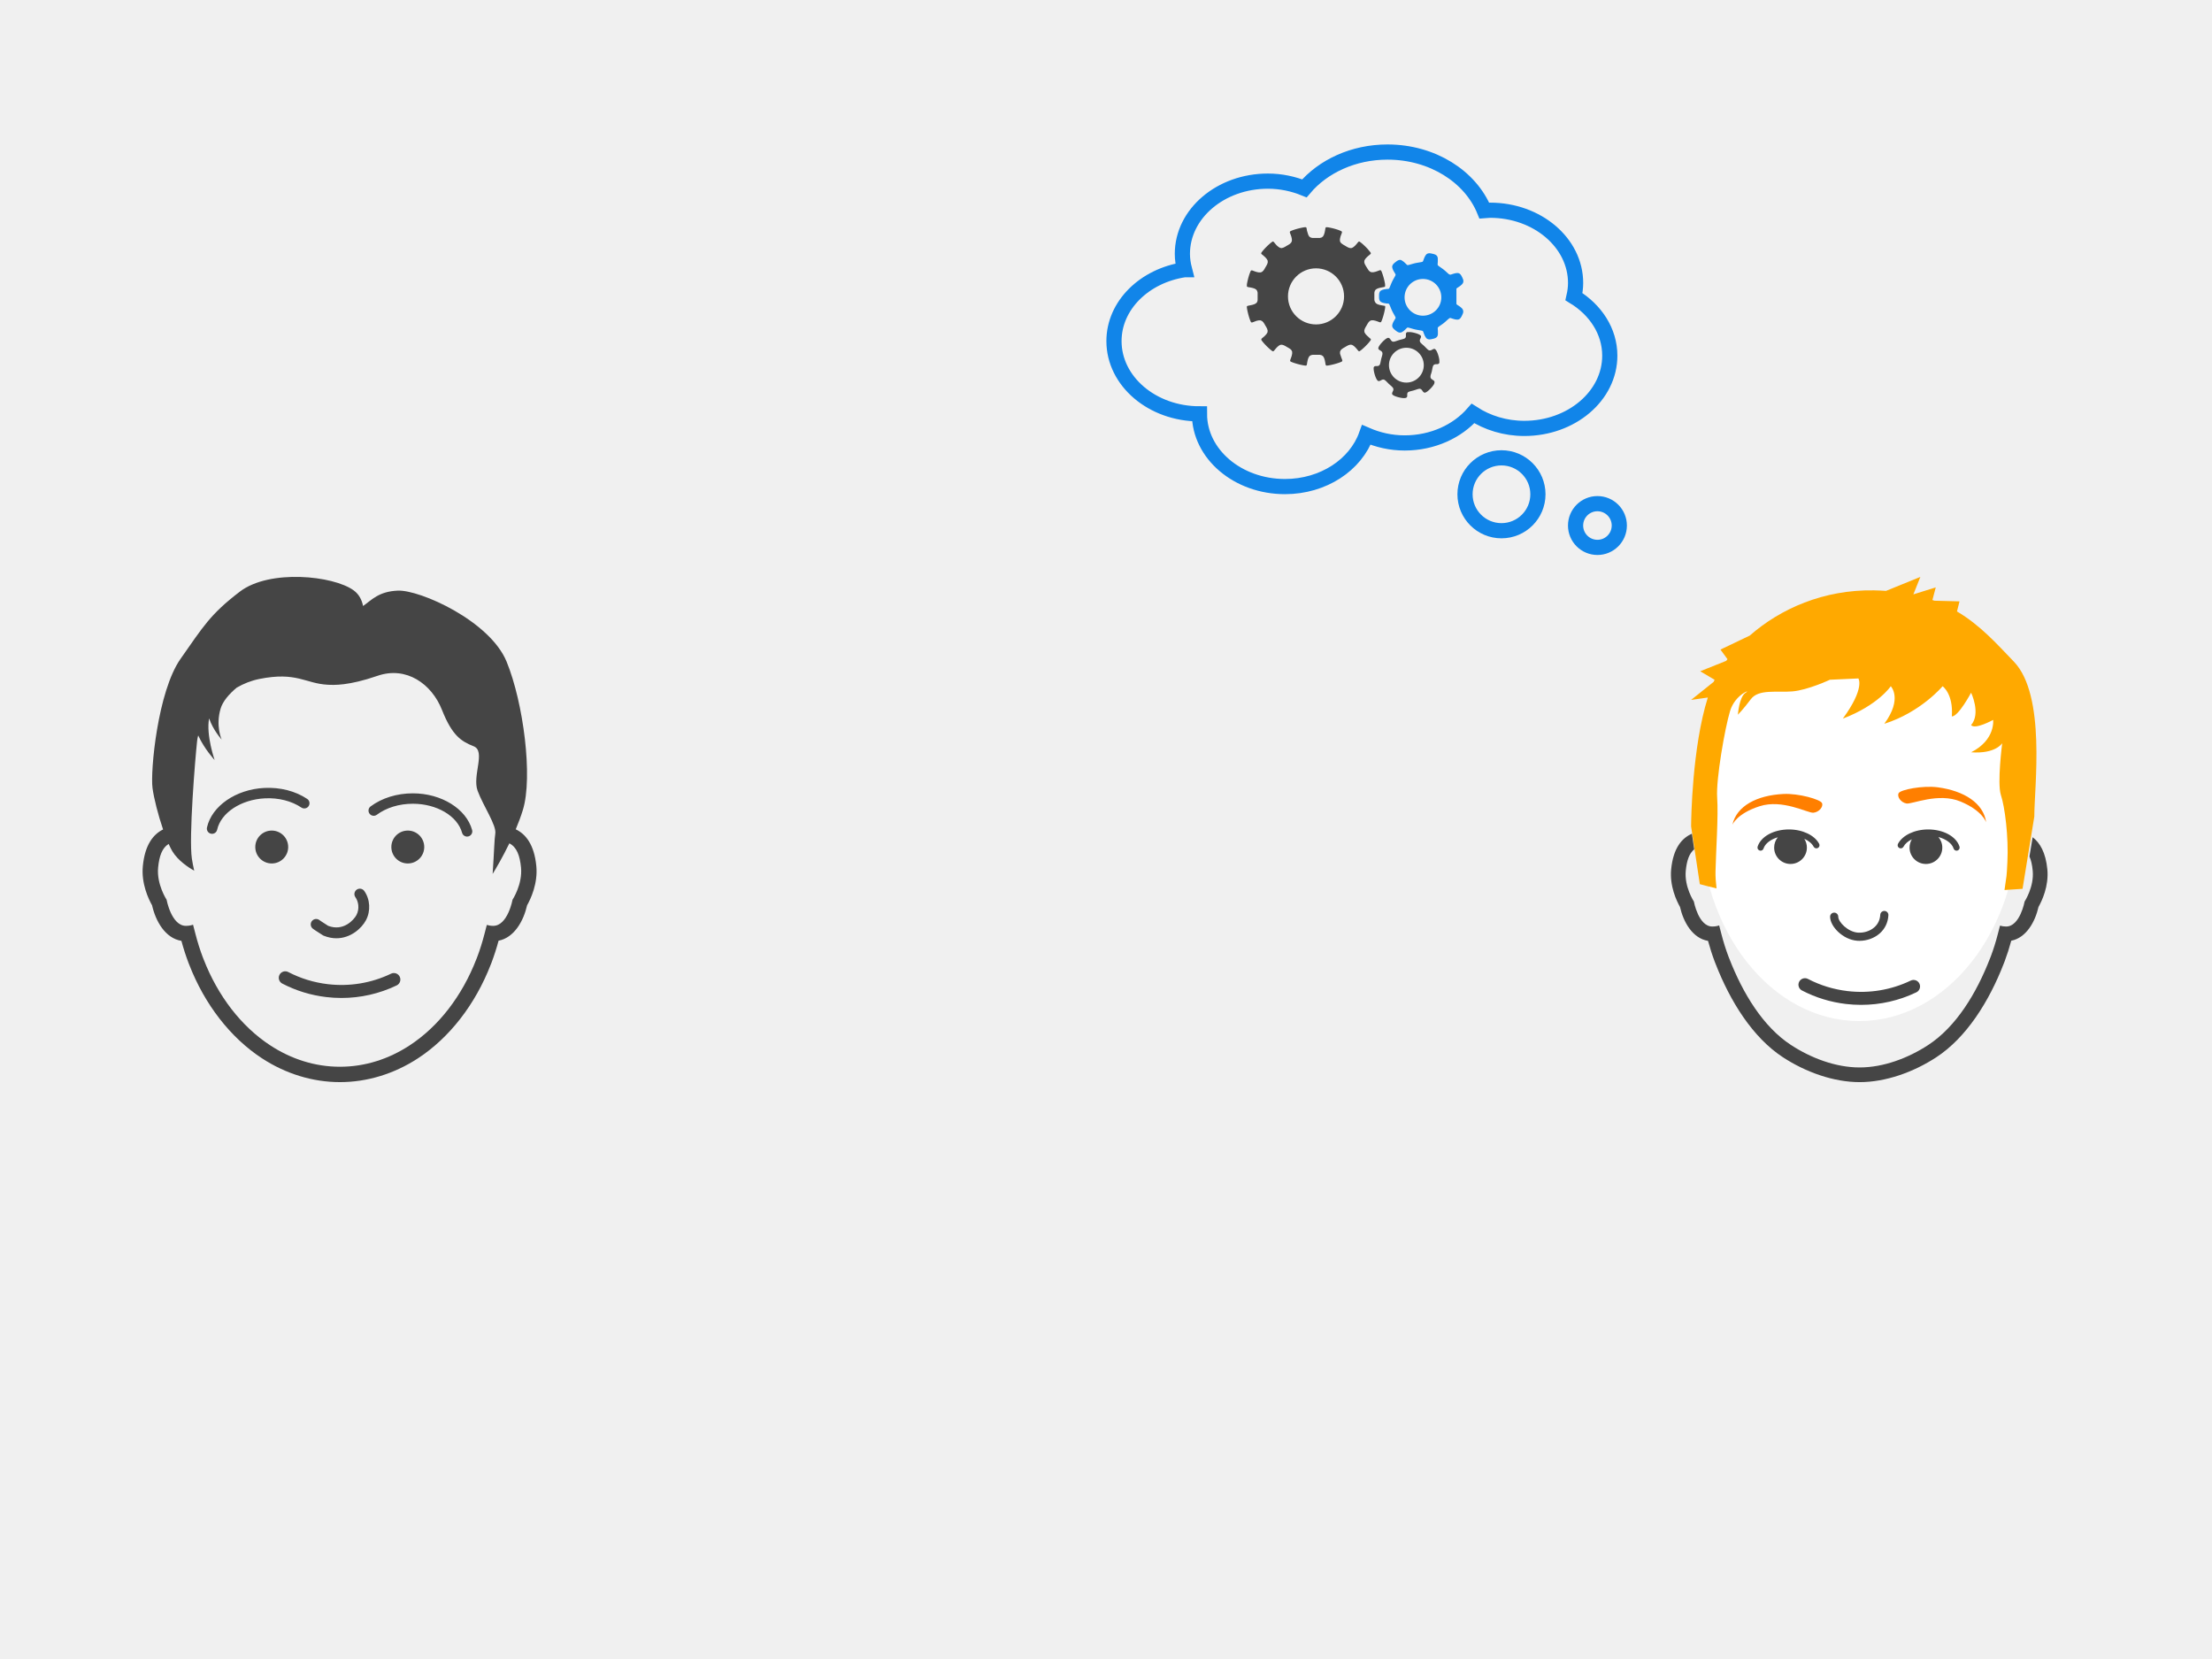
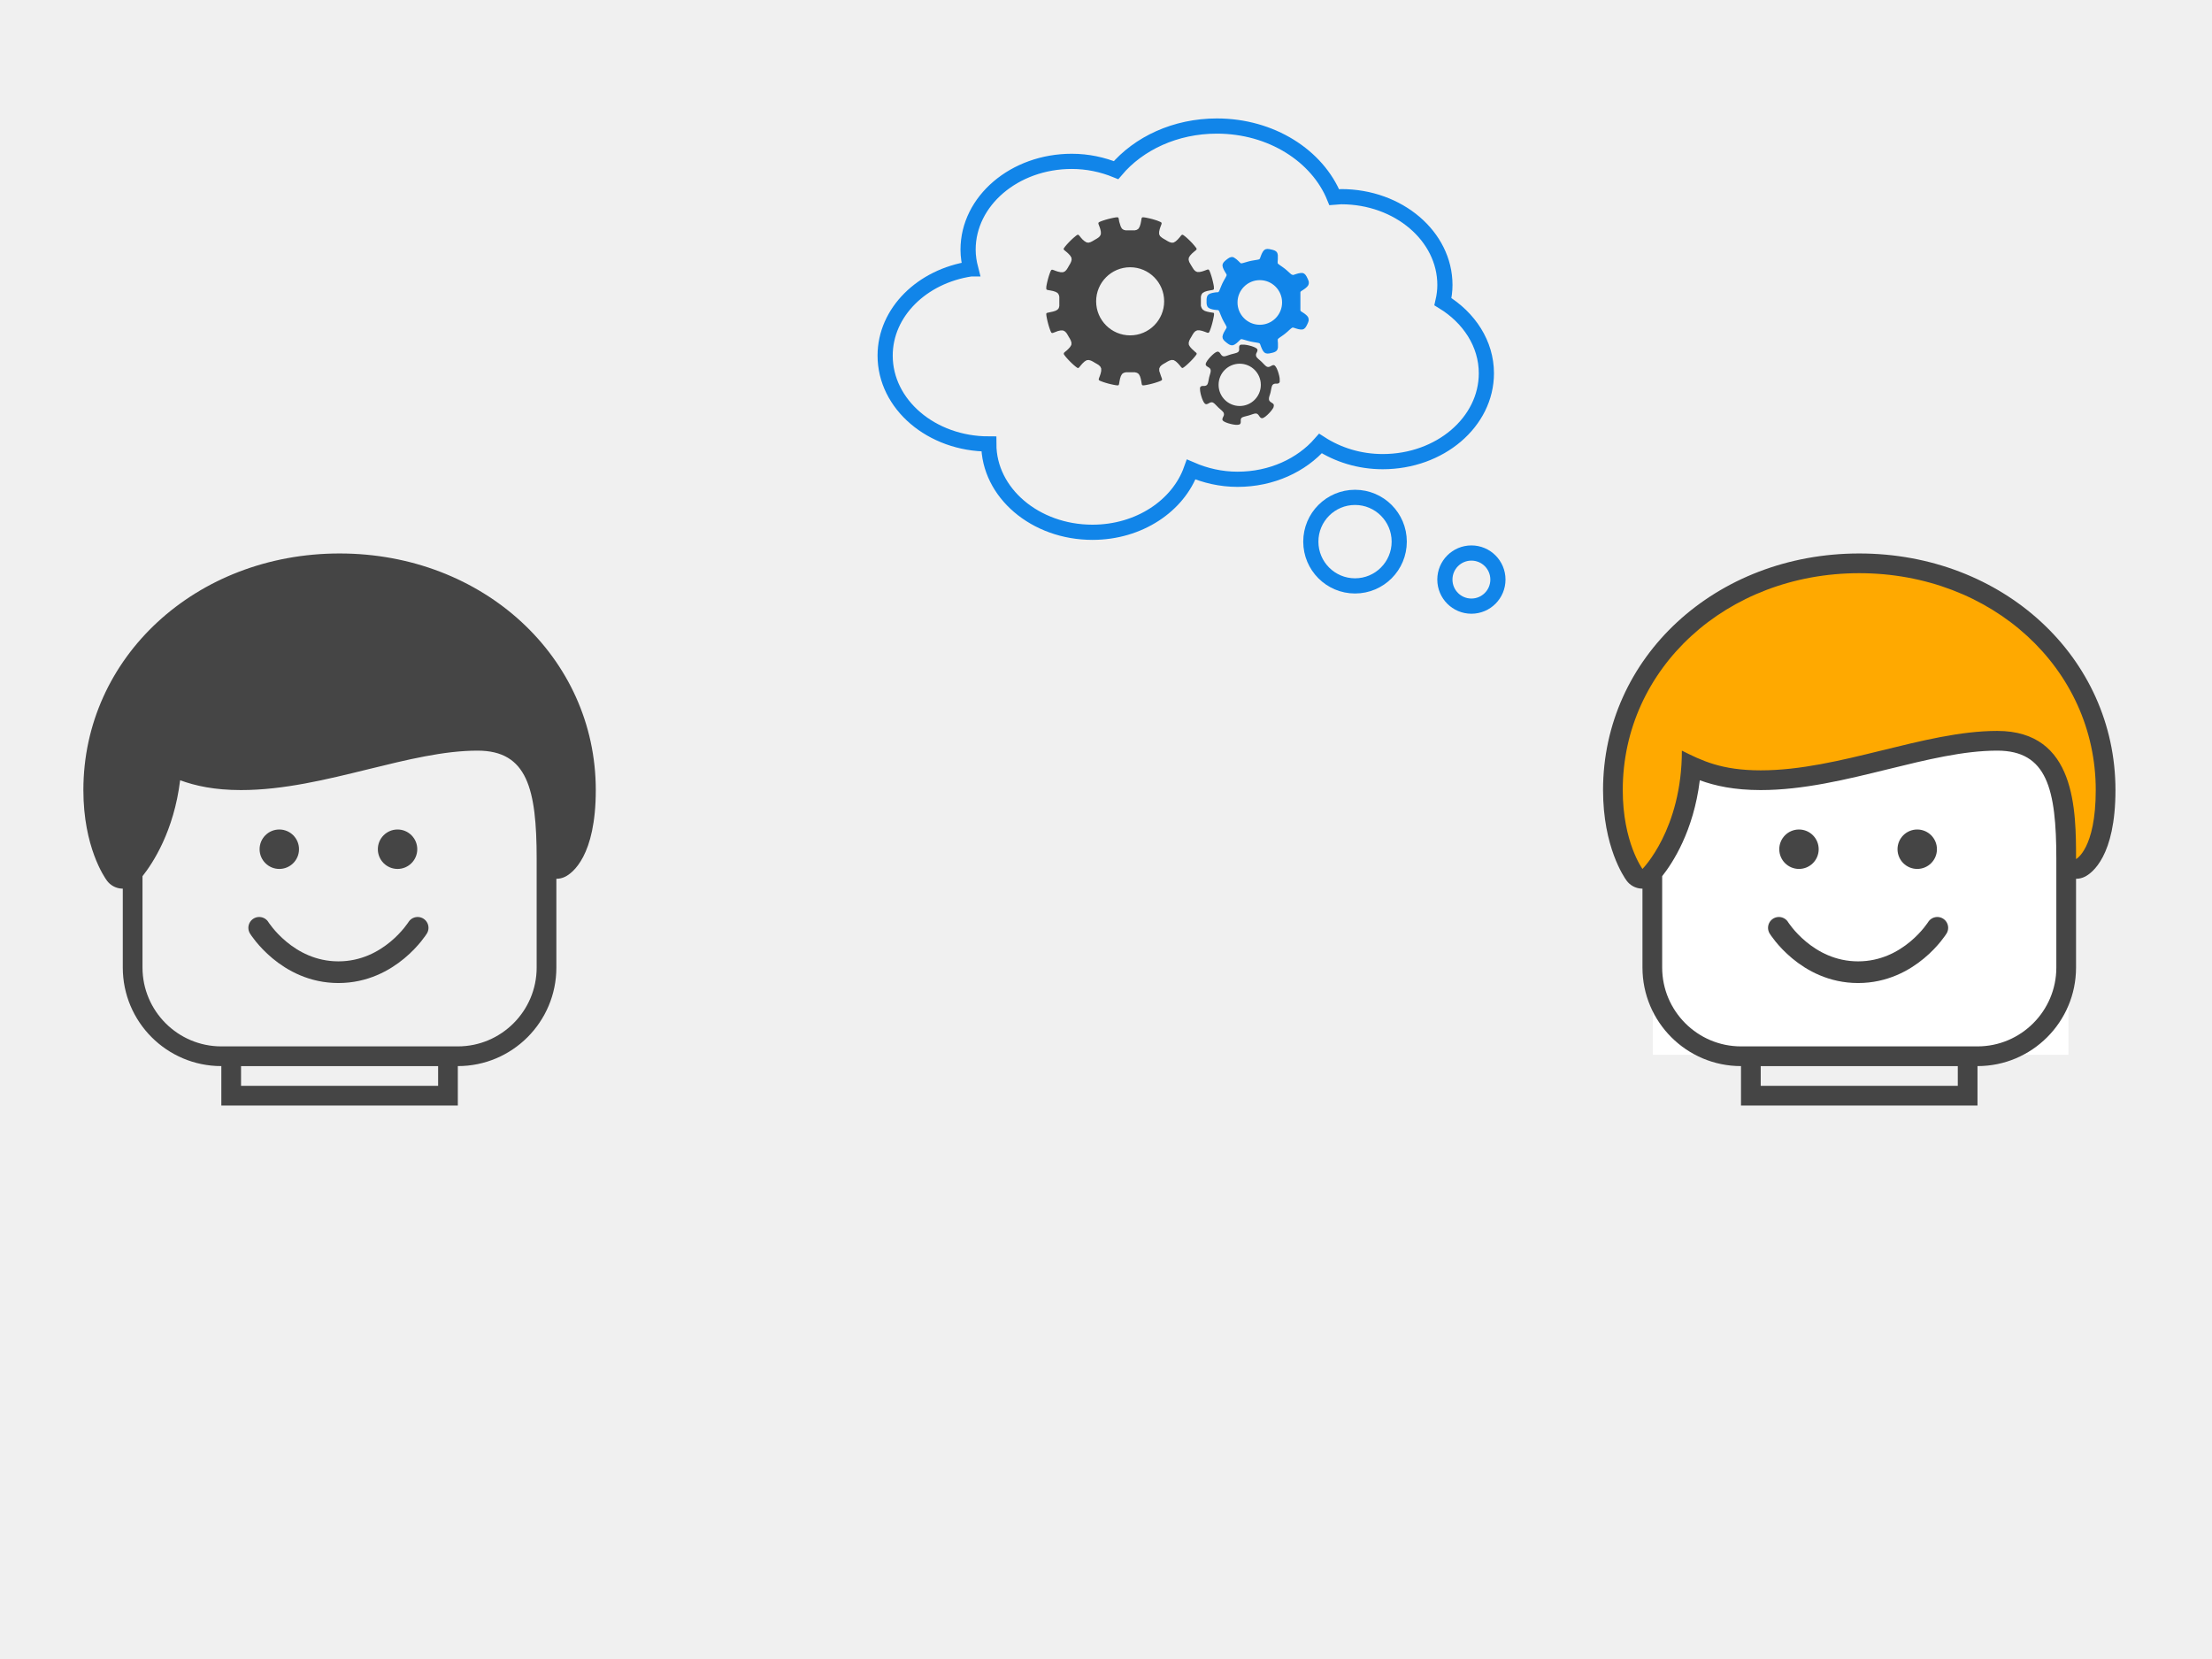
<svg xmlns="http://www.w3.org/2000/svg" height="1080mm" width="1440mm" viewBox="0 0 5102.362 3826.772" id="svg2" version="1.1">
  <defs id="defs8">
    <clipPath clipPathUnits="userSpaceOnUse" id="clipPath63023-5">
      <g transform="matrix(1.042551,0,0,1.042551,6771.497,-514.2543)" id="g63025-4" style="display:inline;opacity:0.488;fill-rule:evenodd">
        <path style="fill:#fce0ce;fill-opacity:1" d="m -61,-4224 q -1442,0 -2338,935 -920,959 -1064,2698 l -9,47 q -3,489 123,1131 63,321 127,544 l 38,178 q 54,225 130,455 242,738 618,1260 501,501 796,727 272,208 457,247 233,49 626,152 310,74 533,74 14,0 28,0 l 452,-85 322,25 119,-6 q 728,-228 1165,-591 166,-138 321,-321 l 247,-315 q 94,-123 391,-1053 l 277,-905 q 54,-206 101,-498 96,-585 68,-1018 l -9,-47 q 6,-1809 -1027,-2771 -466,-433 -1111,-653 -617,-210 -1347,-210 l -31,0 q -2,0 -3,0 z" id="path63027-6" />
      </g>
    </clipPath>
    <clipPath clipPathUnits="userSpaceOnUse" id="clipPath63023-5-3">
      <g transform="matrix(1.042551,0,0,1.042551,6771.497,-514.2543)" id="g63025-4-6" style="display:inline;opacity:0.488;fill-rule:evenodd">
        <path style="fill:#fce0ce;fill-opacity:1" d="m -61,-4224 q -1442,0 -2338,935 -920,959 -1064,2698 l -9,47 q -3,489 123,1131 63,321 127,544 l 38,178 q 54,225 130,455 242,738 618,1260 501,501 796,727 272,208 457,247 233,49 626,152 310,74 533,74 14,0 28,0 l 452,-85 322,25 119,-6 q 728,-228 1165,-591 166,-138 321,-321 l 247,-315 q 94,-123 391,-1053 l 277,-905 q 54,-206 101,-498 96,-585 68,-1018 l -9,-47 q 6,-1809 -1027,-2771 -466,-433 -1111,-653 -617,-210 -1347,-210 l -31,0 q -2,0 -3,0 z" id="path63027-6-7" />
      </g>
    </clipPath>
  </defs>
-   <g id="g3247" transform="matrix(12.94911,0,0,12.94911,135.8341,1265.931)" style="fill:#454545;fill-opacity:1">
-     <path id="path3235" d="m 83.401,63.508 c -0.626,2.761 -2.264,5.747 -5.077,6.302 -0.358,1.328 -0.777,2.63 -1.246,3.879 -0.034,0.089 -0.151,0.381 -0.151,0.381 C 74.174,81.174 69.566,87.104 63.951,90.768 59.706,93.536 54.906,95 50.07,95 45.211,95 40.392,93.523 36.132,90.729 30.551,87.069 25.967,81.16 23.222,74.091 L 23.179,73.983 C 23.146,73.902 23.114,73.822 23.083,73.74 22.607,72.48 22.185,71.171 21.824,69.836 18.921,69.358 17.237,66.316 16.6,63.507 15.968,62.389 14.653,59.636 14.955,56.51 c 0.366,-3.796 1.867,-5.663 3.605,-6.516 -0.872,-2.549 -1.636,-5.528 -1.884,-7.4 -0.4,-3.021 0.926,-17.2 4.987,-22.981 4.061,-5.781 5.303,-7.964 10.583,-11.993 5.278,-4.027 16.652,-2.853 20.261,-0.22 0.956,0.698 1.458,1.687 1.678,2.788 1.53,-1.069 2.77,-2.598 6.195,-2.739 3.946,-0.163 16.397,5.382 19.379,12.668 2.983,7.286 4.709,20.503 2.891,26.405 -0.356,1.156 -0.795,2.32 -1.269,3.444 1.763,0.839 3.295,2.706 3.665,6.545 0.302,3.125 -1.013,5.879 -1.645,6.997 z M 80.244,52.467 c -1.189,2.449 -2.382,4.475 -2.977,5.446 0.262,-3.955 0.318,-6.324 0.468,-7.157 0.267,-1.485 -2.169,-4.992 -3.15,-7.669 -0.98,-2.678 1.504,-7.044 -0.699,-7.913 -2.203,-0.869 -3.836,-1.894 -5.651,-6.491 -1.815,-4.598 -6.328,-7.84 -11.487,-6.056 -5.158,1.785 -7.776,1.644 -8.897,1.583 -3.962,-0.213 -5.498,-2.358 -12.132,-1.028 -1.477,0.296 -2.828,0.842 -4.04,1.547 -1.343,1.118 -2.477,2.422 -2.868,3.727 -0.93,3.112 0.183,5.514 0.183,5.514 0,0 -1.48,-1.586 -2.235,-3.764 -0.563,2.992 0.982,7.414 0.982,7.414 0,0 -1.814,-1.932 -2.926,-4.382 -0.092,0.344 -0.157,0.67 -0.19,0.971 -0.368,3.354 -1.487,17.17 -0.94,20.95 0.089,0.616 0.237,1.362 0.42,2.186 -0.961,-0.544 -2.903,-1.793 -3.913,-3.5 -0.206,-0.349 -0.421,-0.786 -0.638,-1.274 -1.152,0.698 -1.679,2.137 -1.878,4.201 -0.29,2.999 1.507,5.727 1.507,5.727 0,0 0.859,4.665 3.443,4.665 0.477,0 0.899,-0.073 1.272,-0.205 0.139,0.553 0.278,1.106 0.429,1.648 0.367,1.431 0.805,2.821 1.312,4.162 0.042,0.112 0.088,0.22 0.132,0.33 2.555,6.579 6.725,11.972 11.861,15.341 3.724,2.443 7.954,3.822 12.437,3.822 4.464,0 8.675,-1.368 12.386,-3.789 5.166,-3.37 9.359,-8.786 11.921,-15.397 0.046,-0.119 0.095,-0.234 0.14,-0.354 0.497,-1.321 0.927,-2.689 1.289,-4.095 0.15,-0.536 0.287,-1.084 0.426,-1.631 0.341,0.105 0.718,0.167 1.141,0.167 2.584,0 3.443,-4.665 3.443,-4.665 0,0 1.797,-2.729 1.507,-5.727 -0.21,-2.176 -0.788,-3.655 -2.078,-4.304 z m -20.07,25.304 c 0.576,-0.277 0.819,-0.969 0.542,-1.546 -0.277,-0.576 -0.969,-0.819 -1.546,-0.542 -3.5,1.682 -7.398,2.328 -11.276,1.868 -2.474,-0.294 -4.841,-1.021 -7.033,-2.161 -0.569,-0.296 -1.267,-0.074 -1.562,0.493 -0.295,0.567 -0.074,1.267 0.493,1.561 2.441,1.269 5.075,2.079 7.828,2.405 0.904,0.107 1.808,0.161 2.71,0.161 3.404,10e-4 6.763,-0.758 9.844,-2.239 z M 37.916,50.19 c -1.619,0 -2.931,1.312 -2.931,2.93 0,1.619 1.312,2.931 2.931,2.931 1.618,0 2.931,-1.312 2.931,-2.931 0,-1.619 -1.313,-2.93 -2.931,-2.93 z m 24.237,0 c -1.619,0 -2.931,1.312 -2.931,2.93 0,1.619 1.312,2.931 2.931,2.931 1.619,0 2.93,-1.312 2.93,-2.931 0,-1.619 -1.311,-2.93 -2.93,-2.93 z M 28.19,50.043 c 0.677,-3.032 4.254,-5.385 8.503,-5.595 2.436,-0.12 4.745,0.465 6.508,1.645 0.425,0.285 1.001,0.171 1.286,-0.255 0.284,-0.425 0.171,-1.001 -0.255,-1.286 -2.092,-1.4 -4.803,-2.096 -7.631,-1.956 -5.067,0.25 -9.366,3.212 -10.221,7.043 -0.112,0.5 0.203,0.995 0.703,1.107 0.068,0.015 0.136,0.023 0.203,0.023 0.425,-10e-4 0.807,-0.294 0.904,-0.726 z m 44.771,1.186 c 0.493,-0.136 0.784,-0.646 0.648,-1.14 -1.042,-3.784 -5.481,-6.531 -10.555,-6.531 -2.832,0 -5.505,0.827 -7.526,2.329 -0.411,0.305 -0.496,0.886 -0.191,1.297 0.306,0.411 0.886,0.496 1.297,0.191 1.703,-1.266 3.983,-1.963 6.42,-1.963 4.255,0 7.942,2.174 8.767,5.169 0.113,0.411 0.486,0.681 0.893,0.681 0.082,0 0.164,-0.011 0.247,-0.033 z M 54.697,66.164 c 0.875,-1.643 0.753,-3.741 -0.304,-5.22 -0.31,-0.434 -0.912,-0.534 -1.346,-0.224 -0.434,0.31 -0.534,0.913 -0.224,1.346 0.516,0.723 0.79,2.029 0.171,3.191 -0.444,0.833 -2.312,2.949 -5.029,1.9 -1.114,-0.696 -1.554,-1.021 -1.557,-1.024 -0.427,-0.32 -1.031,-0.234 -1.351,0.192 -0.32,0.426 -0.234,1.031 0.192,1.351 0.02,0.015 0.513,0.383 1.77,1.165 0.047,0.029 0.096,0.054 0.147,0.075 0.793,0.322 1.552,0.459 2.264,0.459 2.55,0 4.498,-1.768 5.267,-3.211 z" style="fill:#454545;fill-opacity:1" />
+   <rect style="opacity:1;fill:#ffffff;fill-opacity:1;stroke:none;stroke-width:50;stroke-linecap:round;stroke-linejoin:round;stroke-miterlimit:4;stroke-dasharray:none;stroke-dashoffset:0;stroke-opacity:1" id="rect4397" width="958.544" height="848.185" x="3812.569" y="1584.915" />
+   <g transform="translate(3505.391,-1210.728)" id="g4385">
+     <path id="path4387" d="m 773.407,2521.543 c -190.186,0 -383.508,96.077 -481.334,262.34 -73.392,123.797 -93.231,284.212 -33.066,417.251 5.868,10.169 15.501,32.382 29.224,20.918 25.159,-23.124 40.241,-55.318 55.334,-85.472 24.606,-55.226 36.628,-115.496 39.31,-175.73 94.035,49.05 204.505,43.328 305.712,24.819 142.747,-25.11 281.428,-79.893 427.927,-77.284 52.074,2.686 103.639,32.625 123.613,81.906 30.693,63.812 27.628,136.089 29.968,204.866 7.797,15.771 26.191,3.314 31.866,-7.513 39.702,-59.064 37.024,-134.483 33.409,-202.584 -14.794,-164.76 -120.977,-314.676 -266.066,-391.693 -90.133,-49.258 -193.386,-73.185 -295.897,-71.826 z" style="opacity:1;fill:#ffa900;fill-opacity:1;stroke:none;stroke-width:15;stroke-linecap:round;stroke-linejoin:round;stroke-miterlimit:4;stroke-dasharray:none;stroke-dashoffset:0;stroke-opacity:1" />
+     <path style="fill:#454545;fill-opacity:1;stroke:none" d="m 1283.364,3237.813 c 6.948,0 13.912,-1.593 20.327,-4.802 16.559,-8.283 70.59,-47.176 70.59,-199.856 0,-306.033 -259.591,-545.756 -590.985,-545.756 -331.394,0 -590.985,239.723 -590.985,545.756 0,131.362 48.765,201.352 54.326,208.9 7.858,10.668 19.975,17.374 33.182,18.371 1.141,0.085 2.281,0.128 3.416,0.128 l -0.003,0 0,181.919 c 0,125.588 101.768,227.398 227.303,227.398 l 0,90.959 545.524,0 0,-90.959 c 125.535,0 227.302,-101.81 227.302,-227.398 0,0 0,-204.658 0,-204.658 z m -272.765,477.536 -454.604,0 0,-45.48 454.604,0 0,45.48 z m 227.302,-272.878 c 0,100.311 -81.573,181.919 -181.842,181.919 l -545.524,0 c -100.269,0 -181.842,-81.608 -181.842,-181.919 l 0,-210.685 c 23.771,-29.924 72.37,-103.598 86.812,-221.239 35.416,12.888 79.172,22.607 140.49,22.607 98.071,0 197.369,-24.416 293.394,-48.028 89.786,-22.079 174.595,-42.931 252.13,-42.931 114.647,0 136.381,87.911 136.381,250.138 l 0,250.138 z m 45.461,-250.138 c 0,-112.345 0,-295.618 -181.842,-295.618 -169.145,0 -363.683,90.959 -545.524,90.959 -90.921,0 -136.382,-22.74 -181.842,-45.48 0,181.918 -90.921,272.878 -90.921,272.878 0,0 -45.46,-61.713 -45.46,-181.918 0,-280.539 239.644,-500.276 545.524,-500.276 305.882,0 545.524,219.737 545.524,500.276 0,136.439 -45.46,159.179 -45.46,159.179 z" id="path4389" />
+     <path style="fill:#454545;fill-opacity:1;stroke:none" d="m 962.489,3169.594 a 45.46,45.48 0 0 1 -45.461,45.48 45.46,45.48 0 0 1 -45.46,-45.48 45.46,45.48 0 0 1 45.46,-45.48 45.46,45.48 0 0 1 45.461,45.48 z" id="path4391" />
+     <path style="fill:#454545;fill-opacity:1;stroke:none" d="m 689.727,3169.594 a 45.46,45.48 0 0 1 -45.46,45.48 45.46,45.48 0 0 1 -45.461,-45.48 45.46,45.48 0 0 1 45.461,-45.48 45.46,45.48 0 0 1 45.46,45.48 z" id="path4393" />
+     <path id="path4395" d="m 597.902,3350.915 c 0,0 63.426,102.353 182.743,102.353 119.317,0 182.743,-102.353 182.743,-102.353" style="fill:none;fill-opacity:1;fill-rule:evenodd;stroke:#454545;stroke-width:50;stroke-linecap:round;stroke-linejoin:round;stroke-miterlimit:4;stroke-dasharray:none;stroke-opacity:1" />
  </g>
-   <g id="g3201" transform="matrix(-0.7166432,0,0,0.7166432,4799.468,257.0451)">
+   <g id="g4294" transform="translate(-1e-5,-1210.728)">
+     <path style="opacity:1;fill:#454545;fill-opacity:1;stroke:none;stroke-width:15;stroke-linecap:round;stroke-linejoin:round;stroke-miterlimit:4;stroke-dasharray:none;stroke-dashoffset:0;stroke-opacity:1" d="m 773.407,2521.543 c -190.186,0 -383.508,96.077 -481.334,262.34 -73.392,123.797 -93.231,284.212 -33.066,417.251 5.868,10.169 15.501,32.382 29.224,20.918 25.159,-23.124 40.241,-55.318 55.334,-85.472 24.606,-55.226 36.628,-115.496 39.31,-175.73 94.035,49.05 204.505,43.328 305.712,24.819 142.747,-25.11 281.428,-79.893 427.927,-77.284 52.074,2.686 103.639,32.625 123.613,81.906 30.693,63.812 27.628,136.089 29.968,204.866 7.797,15.771 26.191,3.314 31.866,-7.513 39.702,-59.064 37.024,-134.483 33.409,-202.584 -14.794,-164.76 -120.977,-314.676 -266.066,-391.693 -90.133,-49.258 -193.386,-73.185 -295.897,-71.826 z" id="path3455" />
+     <path id="path4470-3" d="m 1283.364,3237.813 c 6.948,0 13.912,-1.593 20.327,-4.802 16.559,-8.283 70.59,-47.176 70.59,-199.856 0,-306.033 -259.591,-545.756 -590.985,-545.756 -331.394,0 -590.985,239.723 -590.985,545.756 0,131.362 48.765,201.352 54.326,208.9 7.858,10.668 19.975,17.374 33.182,18.371 1.141,0.085 2.281,0.128 3.416,0.128 l -0.003,0 0,181.919 c 0,125.588 101.768,227.398 227.303,227.398 l 0,90.959 545.524,0 0,-90.959 c 125.535,0 227.302,-101.81 227.302,-227.398 0,0 0,-204.658 0,-204.658 z m -272.765,477.536 -454.604,0 0,-45.48 454.604,0 0,45.48 z m 227.302,-272.878 c 0,100.311 -81.573,181.919 -181.842,181.919 l -545.524,0 c -100.269,0 -181.842,-81.608 -181.842,-181.919 l 0,-210.685 c 23.771,-29.924 72.37,-103.598 86.812,-221.239 35.416,12.888 79.172,22.607 140.49,22.607 98.071,0 197.369,-24.416 293.394,-48.028 89.786,-22.079 174.595,-42.931 252.13,-42.931 114.647,0 136.381,87.911 136.381,250.138 l 0,250.138 z m 45.461,-250.138 c 0,-112.345 0,-295.618 -181.842,-295.618 -169.145,0 -363.683,90.959 -545.524,90.959 -90.921,0 -136.382,-22.74 -181.842,-45.48 0,181.918 -90.921,272.878 -90.921,272.878 0,0 -45.46,-61.713 -45.46,-181.918 0,-280.539 239.644,-500.276 545.524,-500.276 305.882,0 545.524,219.737 545.524,500.276 0,136.439 -45.46,159.179 -45.46,159.179 z" style="fill:#454545;fill-opacity:1;stroke:none" />
+     <path id="path5132" d="m 962.489,3169.594 a 45.46,45.48 0 0 1 -45.461,45.48 45.46,45.48 0 0 1 -45.46,-45.48 45.46,45.48 0 0 1 45.46,-45.48 45.46,45.48 0 0 1 45.461,45.48 z" style="fill:#454545;fill-opacity:1;stroke:none" />
+     <path id="path4476" d="m 689.727,3169.594 a 45.46,45.48 0 0 1 -45.46,45.48 45.46,45.48 0 0 1 -45.461,-45.48 45.46,45.48 0 0 1 45.461,-45.48 45.46,45.48 0 0 1 45.46,45.48 z" style="fill:#454545;fill-opacity:1;stroke:none" />
+     <path style="fill:none;fill-opacity:1;fill-rule:evenodd;stroke:#454545;stroke-width:50;stroke-linecap:round;stroke-linejoin:round;stroke-miterlimit:4;stroke-dasharray:none;stroke-opacity:1" d="m 597.902,3350.915 c 0,0 63.426,102.353 182.743,102.353 119.317,0 182.743,-102.353 182.743,-102.353" id="path4188" />
+   </g>
+   <g id="g3201" transform="matrix(-0.8690304,0,0,0.8702658,4745.771,176.9696)">
    <g id="g3614" transform="matrix(-3.901913,0,0,3.901913,3579.573,-2524.827)" style="fill:#454545;fill-opacity:1">
      <path style="fill:#1185e9;fill-opacity:1" d="m 374.809,815.571 a 15.159,15.159 0 1 1 15.159,-15.159 15.159,15.159 0 0 1 -15.159,15.159 z m 32.183,-6.072 -1.131,-1.012 -1.23,-0.893 -1.071,-0.694 -0.635,-0.417 -0.337,-0.317 -0.159,-0.397 0,-0.635 0,-1.071 0,-1.369 0,-1.508 0,-1.567 0,-1.567 0,-1.508 0,-1.369 0,-1.071 0,-0.635 0.159,-0.397 0.337,-0.317 0.635,-0.417 1.071,-0.694 1.23,-0.893 1.131,-1.012 0.833,-1.091 0.317,-1.131 0,-1.171 -0.397,-1.21 -0.556,-1.23 -0.615,-1.21 -0.694,-1.052 -0.853,-0.794 -1.071,-0.456 -1.369,0 -1.488,0.258 -1.468,0.417 -1.21,0.397 -0.714,0.238 -0.456,0 -0.397,-0.119 -0.615,-0.258 -0.814,-0.694 -1.012,-0.913 -1.111,-1.012 -1.21,-1.012 -1.25,-0.952 -1.23,-0.873 -1.111,-0.774 -0.873,-0.635 -0.476,-0.437 -0.198,-0.377 0,-0.456 0,-0.754 0.119,-1.27 0,-1.508 0,-1.508 -0.337,-1.329 -0.675,-0.952 -0.972,-0.655 -1.19,-0.456 -1.31,-0.317 -1.31,-0.278 -1.27,-0.119 -1.151,0.179 -1.032,0.556 -0.873,1.052 -0.734,1.329 -0.595,1.409 -0.437,1.19 -0.258,0.714 -0.238,0.397 -0.337,0.238 -0.615,0.179 -1.052,0.198 -1.349,0.218 -1.488,0.258 -1.548,0.298 -1.528,0.397 -1.448,0.417 -1.31,0.377 -1.032,0.278 -0.635,0.099 -0.417,0 -0.377,-0.298 -0.556,-0.536 -0.913,-0.893 -1.131,-1.012 -1.23,-0.873 -1.171,-0.655 -1.171,0 -1.111,0.357 -1.091,0.655 -1.071,0.814 -1.032,0.853 -0.873,0.913 -0.595,1.012 -0.198,1.151 0.278,1.329 0.575,1.409 0.734,1.329 0.655,1.091 0.397,0.655 0.179,0.437 0,0.417 -0.238,0.595 -0.496,0.952 -0.675,1.19 -0.734,1.31 -0.714,1.409 -0.635,1.429 -0.575,1.389 -0.516,1.27 -0.417,0.992 -0.317,0.556 -0.317,0.278 -0.437,0.139 -0.754,0 -1.27,0.159 -1.488,0.258 -1.468,0.417 -1.21,0.615 -0.774,0.873 -0.417,1.091 -0.179,1.27 0,2.698 0.179,1.27 0.417,1.091 0.774,0.873 1.21,0.615 1.468,0.417 1.488,0.258 1.27,0.159 0.754,0 0.437,0.139 0.317,0.278 0.317,0.556 0.417,0.992 0.516,1.27 0.575,1.389 0.635,1.429 0.714,1.409 0.734,1.31 0.675,1.19 0.496,0.952 0.238,0.595 0,0.417 -0.179,0.437 -0.397,0.655 -0.655,1.091 -0.734,1.329 -0.575,1.409 -0.278,1.329 0.198,1.151 0.595,1.012 0.873,0.913 1.032,0.853 1.071,0.814 1.091,0.655 1.111,0.357 1.171,0 1.25,-0.556 1.23,-0.873 1.131,-1.012 0.913,-0.893 0.556,-0.536 0.377,-0.258 0.417,0 0.635,0.099 1.032,0.278 1.31,0.377 1.448,0.417 1.528,0.397 1.548,0.298 1.488,0.258 1.349,0.218 1.052,0.198 0.615,0.179 0.337,0.238 0.238,0.397 0.258,0.714 0.437,1.19 0.595,1.409 0.734,1.329 0.873,1.052 1.032,0.556 1.151,0.179 1.27,-0.119 1.31,-0.278 1.31,-0.317 1.19,-0.456 0.972,-0.655 0.675,-0.952 0.337,-1.329 0,-1.508 0,-1.508 -0.119,-1.27 0,-0.754 0,-0.456 0.198,-0.377 0.476,-0.437 0.873,-0.635 1.111,-0.774 1.23,-0.873 1.25,-0.952 1.21,-1.012 1.111,-1.012 1.012,-0.913 0.734,-0.575 0.516,-0.377 0.397,-0.119 0.456,0 0.714,0.238 1.21,0.397 1.468,0.417 1.488,0.258 1.369,0 1.071,-0.456 0.853,-0.794 0.694,-1.052 0.615,-1.21 0.556,-1.23 0.397,-1.21 0,-1.171 -0.317,-1.131 z" id="path3604" />
      <path d="m 361.139,870.75 a 14.365,14.365 0 1 1 14.365,-14.365 14.365,14.365 0 0 1 -14.365,14.365 z m 27.163,-18.969 -0.298,-1.567 -0.437,-1.667 -0.516,-1.607 -0.615,-1.488 -0.635,-1.19 -0.655,-0.814 -0.615,-0.476 -0.635,0 -0.655,0.198 -0.655,0.337 -0.655,0.357 -0.675,0.278 -0.734,0.119 -0.814,-0.159 -0.873,-0.575 -0.913,-0.853 -0.952,-0.972 -0.992,-1.012 -1.052,-0.933 -1.032,-0.893 -0.893,-0.873 -0.575,-0.794 -0.198,-0.794 0,-0.754 0.198,-0.615 0.317,-0.655 0.298,-0.675 0.179,-0.655 0,-0.635 -0.417,-0.615 -0.853,-0.595 -1.23,-0.575 -1.508,-0.536 -1.667,-0.456 -1.687,-0.357 -1.567,-0.198 -1.349,0 -1.032,0 -0.655,0.357 -0.357,0.536 -0.139,0.675 0,0.734 0,0.734 0,0.734 -0.258,0.714 -0.536,0.615 -0.933,0.456 -1.19,0.357 -1.31,0.337 -1.369,0.357 -1.349,0.437 -1.29,0.437 -1.19,0.357 -1.032,0.119 -0.794,-0.218 -0.595,-0.456 -0.476,-0.556 -0.417,-0.615 -0.437,-0.595 -0.496,-0.476 -0.595,-0.258 -0.734,0 -0.952,0.437 -1.111,0.774 -1.21,1.052 -1.23,1.21 -1.151,1.29 -0.972,1.27 -0.714,1.151 -0.397,0.972 0,0.734 0.298,0.575 0.516,0.456 0.615,0.397 0.635,0.377 0.575,0.437 0.476,0.575 0.258,0.774 0,1.032 -0.278,1.21 -0.377,1.31 -0.377,1.369 -0.278,1.389 -0.258,1.329 -0.298,1.21 -0.417,0.952 -0.595,0.575 -0.694,0.298 -0.714,0.119 -0.734,0 -0.734,0 -0.655,0.179 -0.516,0.377 -0.337,0.675 0,1.032 0.119,1.349 0.298,1.567 0.437,1.667 0.536,1.647 0.615,1.488 0.635,1.19 0.655,0.814 0.635,0.377 0.635,0 0.655,-0.198 0.655,-0.337 0.655,-0.357 0.675,-0.278 0.734,-0.119 0.814,0.159 0.873,0.575 0.913,0.853 0.952,0.972 0.992,1.012 1.052,0.933 1.032,0.893 0.893,0.873 0.635,0.833 0.198,0.794 0,0.754 -0.258,0.694 -0.317,0.655 -0.298,0.675 -0.179,0.655 0,0.635 0.417,0.615 0.853,0.595 1.23,0.575 1.508,0.536 1.667,0.456 1.687,0.357 1.587,0.218 1.349,0 1.032,-0.139 0.655,-0.357 0.357,-0.536 0.139,-0.675 0,-0.734 0,-0.417 0,-0.734 0.258,-0.714 0.397,-0.536 0.933,-0.456 1.19,-0.357 1.31,-0.337 1.369,-0.357 1.349,-0.437 1.29,-0.437 1.21,-0.357 1.032,-0.119 0.794,0.218 0.595,0.456 0.476,0.556 0.417,0.615 0.437,0.595 0.496,0.476 0.595,0.258 0.734,0 0.952,-0.437 1.111,-0.774 1.21,-1.052 1.23,-1.21 1.151,-1.29 0.972,-1.27 0.714,-1.151 0.258,-1.071 0,-0.794 -0.298,-0.575 -0.516,-0.456 -0.615,-0.397 -0.556,-0.377 -0.575,-0.437 -0.476,-0.575 -0.258,-0.774 0,-1.032 0.278,-1.21 0.437,-1.31 0.377,-1.369 0.278,-1.389 0.258,-1.329 0.298,-1.21 0.417,-0.952 0.595,-0.575 0.694,-0.298 0.714,-0.139 0.734,0 0.734,0 0.655,-0.179 0.516,-0.377 0.337,-0.675 0,-1.032 z M 286.613,822.773 a 23.135,23.135 0 1 1 23.135,-23.135 23.135,23.135 0 0 1 -23.135,23.135 z m 56.35,-15.377 -0.893,-0.139 -1.389,-0.238 -1.607,-0.337 -1.706,-0.536 -1.369,-0.873 -0.814,-1.171 -0.456,-1.369 0,-1.429 0,-3.234 0,-1.528 0.357,-1.409 0.814,-1.171 1.448,-0.814 1.706,-0.536 1.607,-0.337 1.329,-0.218 0.873,-0.179 0.516,-0.238 0.218,-0.417 0,-0.694 -0.059,-1.131 -0.258,-1.389 -0.357,-1.647 -0.437,-1.766 -0.496,-1.746 -0.516,-1.607 -0.476,-1.329 -0.417,-1.012 -0.337,-0.595 -0.397,-0.258 -0.556,0 -0.853,0.298 -1.25,0.476 -1.548,0.516 -1.746,0.377 -1.667,0 -1.29,-0.615 -1.012,-1.032 -0.833,-1.27 -0.794,-1.29 -0.814,-1.349 -0.694,-1.29 -0.397,-1.409 0.119,-1.429 0.853,-1.429 1.21,-1.329 1.21,-1.091 1.032,-0.833 0.675,-0.575 0.317,-0.456 0,-0.456 -0.357,-0.595 -0.694,-0.893 -0.913,-1.091 -1.071,-1.23 -1.27,-1.31 -1.31,-1.27 -1.25,-1.131 -1.091,-0.913 -0.873,-0.655 -0.595,-0.357 -0.456,0 -0.456,0.317 -0.575,0.675 -0.833,1.032 -1.091,1.21 -1.329,1.21 -1.429,0.853 -1.329,0.119 -1.409,-0.397 -1.369,-0.675 -1.349,-0.814 -1.369,-0.774 -1.27,-0.833 -1.171,-1.012 -0.615,-1.29 0,-1.667 0.377,-1.746 0.516,-1.548 0.476,-1.25 0.298,-0.853 0,-0.556 -0.258,-0.397 -0.595,-0.337 -1.012,-0.417 -1.171,-0.476 -1.607,-0.516 -1.766,-0.516 -1.766,-0.437 -1.647,-0.357 -1.389,-0.258 -1.071,-0.139 -0.675,0 -0.417,0.218 -0.238,0.516 -0.159,0.873 -0.218,1.329 -0.337,1.607 -0.536,1.706 -0.814,1.448 -1.171,0.814 -1.409,0.357 -1.528,0 -3.095,0 -1.528,0 -1.409,-0.357 -1.171,-0.814 -0.814,-1.448 -0.536,-1.706 -0.496,-1.607 -0.218,-1.329 -0.159,-0.873 -0.238,-0.516 -0.417,-0.218 -0.694,0 -1.071,0.139 -1.389,0.258 -1.647,0.357 -1.766,0.437 -1.746,0.496 -1.607,0.516 -1.329,0.476 -1.012,0.417 -0.595,0.337 -0.258,0.397 0,0.556 0.298,0.853 0.476,1.25 0.516,1.548 0.377,1.746 0,1.667 -0.615,1.29 -1.032,1.012 -1.27,0.833 -1.369,0.774 -1.349,0.814 -1.369,0.675 -1.409,0.397 -1.27,-0.179 -1.429,-0.853 -1.329,-1.131 -1.091,-1.21 -0.833,-1.032 -0.575,-0.675 -0.456,-0.317 -0.456,0 -0.595,0.357 -0.873,0.655 -1.091,0.913 -1.25,1.131 -1.31,1.27 -1.27,1.31 -1.131,1.25 -0.913,1.091 -0.655,0.873 -0.357,0.595 0,0.456 0.317,0.456 0.675,0.575 1.032,0.833 1.21,1.091 1.21,1.329 0.853,1.429 0.119,1.429 -0.397,1.409 -0.675,1.369 -0.814,1.349 -0.774,1.369 -0.833,1.27 -1.012,1.032 -1.29,0.615 -1.667,0 -1.845,-0.397 -1.548,-0.516 -1.25,-0.476 -0.853,-0.298 -0.556,0 -0.397,0.258 -0.337,0.595 -0.417,1.012 -0.476,1.329 -0.516,1.607 -0.496,1.746 -0.437,1.766 -0.357,1.647 -0.258,1.389 -0.04,1.012 0,0.694 0.218,0.417 0.516,0.238 0.873,0.179 1.329,0.218 1.607,0.337 1.706,0.536 1.448,0.814 0.814,1.171 0.357,1.409 0,1.528 0,3.214 0,1.528 -0.357,1.409 -0.833,1.032 -1.448,0.814 -1.706,0.536 -1.607,0.337 -1.329,0.298 -0.873,0.179 -0.516,0.238 -0.198,0.357 0,0.694 0.139,1.071 0.258,1.389 0.357,1.647 0.437,1.766 0.496,1.746 0.516,1.607 0.476,1.329 0.417,1.012 0.337,0.595 0.397,0.258 0.556,0 0.853,-0.298 1.25,-0.476 1.448,-0.556 1.746,-0.377 1.667,0 1.29,0.615 1.012,1.032 0.833,1.27 0.774,1.369 0.814,1.349 0.675,1.369 0.397,1.409 -0.119,1.429 -0.853,1.429 -1.21,1.329 -1.071,1.012 -1.032,0.833 -0.675,0.575 -0.278,0.575 0,0.456 0.357,0.595 0.655,0.873 0.913,1.091 1.131,1.25 1.27,1.31 1.31,1.27 1.25,1.131 1.091,0.913 0.873,0.655 0.595,0.357 0.456,0 0.456,-0.317 0.575,-0.675 0.833,-1.032 1.091,-1.21 1.329,-1.21 1.429,-0.853 1.429,-0.119 1.409,0.397 1.369,0.675 1.349,0.814 1.369,0.774 1.27,0.794 1.032,1.012 0.615,1.29 0,1.667 -0.377,1.746 -0.516,1.548 -0.476,1.25 -0.298,0.853 0,0.556 0.258,0.397 0.595,0.337 1.012,0.417 1.329,0.476 1.607,0.516 1.746,0.496 1.766,0.437 1.647,0.357 1.389,0.258 1.071,0.139 0.694,0 0.417,-0.218 0.238,-0.516 0.159,-0.873 0.218,-1.329 0.337,-1.607 0.536,-1.706 0.814,-1.448 1.171,-0.814 1.409,-0.357 1.528,0 3.155,0 1.528,0 1.409,0.357 1.171,0.814 0.814,1.448 0.536,1.706 0.337,1.607 0.218,1.329 0.159,0.873 0.238,0.516 0.417,0.218 0.694,0 1.071,-0.139 1.389,-0.258 1.647,-0.357 1.766,-0.437 1.746,-0.496 1.607,-0.516 1.329,-0.476 1.012,-0.417 0.595,-0.337 0.258,-0.397 0,-0.556 -0.298,-0.853 -0.476,-1.25 -0.516,-1.548 -0.595,-1.746 0,-1.667 0.615,-1.29 1.032,-1.012 1.27,-0.833 1.369,-0.774 1.349,-0.814 1.369,-0.675 1.409,-0.397 1.429,0.119 1.429,0.853 1.329,1.21 1.091,1.21 0.833,1.032 0.575,0.675 0.456,0.317 0.456,0 0.595,-0.357 0.873,-0.655 1.091,-0.913 1.25,-1.131 1.31,-1.27 1.27,-1.31 1.131,-1.25 0.913,-1.091 0.655,-0.873 0.357,-0.595 0,-0.417 -0.317,-0.456 -0.794,-0.635 -0.933,-0.893 -1.21,-1.091 -1.21,-1.329 -0.853,-1.429 -0.119,-1.429 0.397,-1.409 0.675,-1.369 0.814,-1.349 0.774,-1.369 0.833,-1.27 1.012,-1.032 1.29,-0.615 1.667,0 1.746,0.377 1.548,0.516 1.25,0.476 0.853,0.298 0.556,0 0.397,-0.258 0.337,-0.595 0.417,-1.012 0.476,-1.329 0.516,-1.607 0.496,-1.746 0.437,-1.766 0.357,-1.647 0.258,-1.389 0.139,-1.071 0,-0.694 -0.218,-0.417 z" id="path3591" style="fill:#454545;fill-opacity:1" />
    </g>
-     <g style="stroke:#1185e9;stroke-width:1.99;stroke-miterlimit:4;stroke-dasharray:none;stroke-opacity:1" transform="matrix(24.54204,0,0,24.54204,3133.98,691.3973)" id="g3474">
-       <g style="fill:none;fill-opacity:1;stroke:#1185e9;stroke-width:1.041;stroke-miterlimit:4;stroke-dasharray:none;stroke-opacity:1" transform="matrix(1.912242,0,0,1.912242,-698.9431,-520.0822)" id="g3454">
-         <g style="fill:none;fill-opacity:1;stroke:#1185e9;stroke-width:1.041;stroke-miterlimit:4;stroke-dasharray:none;stroke-opacity:1" id="g3456">
-           <path style="fill:none;fill-opacity:1;stroke:#1185e9;stroke-width:1.041;stroke-miterlimit:4;stroke-dasharray:none;stroke-opacity:1" d="m 360.192,268.096 c 0.091,-0.351 0.149,-0.711 0.149,-1.085 0,-2.755 -2.625,-4.988 -5.863,-4.988 -0.9,0 -1.742,0.185 -2.506,0.495 -1.277,-1.508 -3.352,-2.49 -5.702,-2.49 -3.078,0 -5.687,1.681 -6.641,4.023 -0.133,-0.008 -0.259,-0.033 -0.394,-0.033 -3.237,0 -5.863,2.233 -5.863,4.988 0,0.321 0.043,0.635 0.113,0.941 -1.483,0.904 -2.458,2.375 -2.458,4.045 0,2.757 2.624,4.99 5.863,4.99 1.327,0 2.537,-0.39 3.52,-1.023 1.069,1.22 2.761,2.02 4.688,2.02 0.949,0 1.833,-0.21 2.624,-0.552 0.732,2.046 2.941,3.545 5.584,3.545 3.239,0 5.863,-2.233 5.863,-4.988 l 0,0 0,0 c 3.239,0 5.863,-2.233 5.863,-4.99 0,-2.455 -2.091,-4.485 -4.839,-4.898 z" id="path3458" />
-           <circle style="fill:none;fill-opacity:1;stroke:#1185e9;stroke-width:1.041;stroke-miterlimit:4;stroke-dasharray:none;stroke-opacity:1" cx="338.456" cy="283.5" r="2.5" id="circle3460" />
-           <circle style="fill:none;fill-opacity:1;stroke:#1185e9;stroke-width:1.041;stroke-miterlimit:4;stroke-dasharray:none;stroke-opacity:1" cx="331.874" cy="285.643" r="1.5" id="circle3462" />
+     <g style="stroke:#1185e9;stroke-width:1.64;stroke-miterlimit:4;stroke-dasharray:none;stroke-opacity:1" transform="matrix(24.54204,0,0,24.54204,3133.98,691.3973)" id="g3474">
+       <g style="fill:none;fill-opacity:1;stroke:#1185e9;stroke-width:0.858;stroke-miterlimit:4;stroke-dasharray:none;stroke-opacity:1" transform="matrix(1.912242,0,0,1.912242,-698.9431,-520.0822)" id="g3454">
+         <g style="fill:none;fill-opacity:1;stroke:#1185e9;stroke-width:0.858;stroke-miterlimit:4;stroke-dasharray:none;stroke-opacity:1" id="g3456">
+           <path style="fill:none;fill-opacity:1;stroke:#1185e9;stroke-width:0.858;stroke-miterlimit:4;stroke-dasharray:none;stroke-opacity:1" d="m 360.192,268.096 c 0.091,-0.351 0.149,-0.711 0.149,-1.085 0,-2.755 -2.625,-4.988 -5.863,-4.988 -0.9,0 -1.742,0.185 -2.506,0.495 -1.277,-1.508 -3.352,-2.49 -5.702,-2.49 -3.078,0 -5.687,1.681 -6.641,4.023 -0.133,-0.008 -0.259,-0.033 -0.394,-0.033 -3.237,0 -5.863,2.233 -5.863,4.988 0,0.321 0.043,0.635 0.113,0.941 -1.483,0.904 -2.458,2.375 -2.458,4.045 0,2.757 2.624,4.99 5.863,4.99 1.327,0 2.537,-0.39 3.52,-1.023 1.069,1.22 2.761,2.02 4.688,2.02 0.949,0 1.833,-0.21 2.624,-0.552 0.732,2.046 2.941,3.545 5.584,3.545 3.239,0 5.863,-2.233 5.863,-4.988 l 0,0 0,0 c 3.239,0 5.863,-2.233 5.863,-4.99 0,-2.455 -2.091,-4.485 -4.839,-4.898 z" id="path3458" />
+           <circle style="fill:none;fill-opacity:1;stroke:#1185e9;stroke-width:0.858;stroke-miterlimit:4;stroke-dasharray:none;stroke-opacity:1" cx="338.456" cy="283.5" r="2.5" id="circle3460" />
+           <circle style="fill:none;fill-opacity:1;stroke:#1185e9;stroke-width:0.858;stroke-miterlimit:4;stroke-dasharray:none;stroke-opacity:1" cx="331.874" cy="285.643" r="1.5" id="circle3462" />
        </g>
      </g>
    </g>
  </g>
-   <ellipse style="opacity:1;fill:#ffffff;fill-opacity:1;stroke:none;stroke-width:35;stroke-linecap:round;stroke-linejoin:round;stroke-miterlimit:4;stroke-dasharray:none;stroke-dashoffset:0;stroke-opacity:1" id="path3255" cx="4288.599" cy="1889.266" rx="366.766" ry="465.982" />
-   <path style="fill:#ffa900;fill-opacity:1" d="m 3900.842,1906.283 c 0,-14.607 2.214,-182.337 38.575,-297.325 l -38.575,5.503 52.004,-41.618 c 0.712,-1.632 1.463,-3.237 2.201,-4.83 l -33.266,-19.644 60.019,-24.008 c 0.971,-1.295 1.968,-2.577 2.952,-3.872 l -16.212,-22.117 c 0,0 43.121,-20.473 67.646,-32.36 71,-62.233 170.695,-106.17 286.357,-104.254 9.634,0.155 18.893,0.596 27.892,1.217 l 79.223,-32.269 -16.109,40.311 51.589,-16.122 -7.679,29.161 c 1.515,0.531 3.082,1.049 4.584,1.606 l 57.908,1.476 -5.827,23.283 c 53.635,31.635 91.563,74.509 131.175,115.713 74.704,77.708 47.161,288.843 47.161,357.577 l -27.09,166.513 c -13.855,0.945 -27.737,1.891 -41.644,2.771 5.309,-37.915 4.752,-26.856 6.643,-63.697 3.069,-59.825 -5.97,-128.494 -14.943,-155.403 -8.974,-26.895 2.991,-119.533 2.991,-119.533 0,0 -14.892,25.056 -71.725,20.926 56.834,-28.669 50.812,-74.704 50.812,-74.704 0,0 -42.033,23.205 -50.812,11.952 23.062,-26.688 0,-74.704 0,-74.704 0,0 -29.032,54.775 -44.48,54.775 3.872,-52.094 -21.275,-69.718 -21.275,-69.718 0,0 -50.113,60.058 -134.477,86.668 42.875,-58.426 14.943,-86.668 14.943,-86.668 0,0 -28.993,43.664 -110.573,74.716 51.667,-70.612 35.856,-92.651 35.856,-92.651 l -65.743,2.991 c 0,0 -50.799,23.917 -86.668,26.895 -35.856,2.991 -77.695,-5.982 -95.629,17.935 -17.934,23.904 -29.887,35.856 -29.887,35.856 0,0 2.991,-41.839 17.934,-50.799 14.943,-8.961 -23.904,2.991 -35.856,41.839 -11.952,38.86 -32.878,158.381 -29.887,200.206 2.991,41.839 -2.862,124.338 -3.833,170.631 -0.246,11.654 0.699,24.681 2.37,38.731 -12.897,-3.069 -25.769,-6.293 -38.55,-9.79" id="path3257" />
-   <path style="fill:#ff7f00;fill-opacity:1" d="m 4581.409,1896.92 c -6.034,-44.208 -50.541,-72.657 -111.427,-80.841 -34.768,-4.662 -86.254,5.361 -90.475,13.558 -4.208,8.197 5.374,21.664 18.232,23.749 12.845,2.085 73.305,-25.859 124.596,-4.519 51.304,21.353 59.074,48.054 59.074,48.054 z" id="path3264" />
-   <path style="fill:#ff7f00;fill-opacity:1" d="m 4058.873,1859.692 c 52.91,-16.963 110.806,15.966 123.794,14.969 12.975,-0.984 23.658,-13.61 20.149,-22.117 -3.509,-8.521 -53.972,-22.842 -89.012,-21.107 -61.353,3.03 -108.086,27.633 -117.811,71.181 -0.013,0 9.984,-25.963 62.881,-42.926 z" id="path3262" />
-   <path id="path10741" style="fill:#454545;fill-opacity:1" d="m 4688.654,1931.249 c 16.717,12.6 30.145,35.131 33.901,74.056 3.729,38.692 -12.548,72.787 -20.369,86.617 -7.756,34.173 -28.035,71.142 -62.855,78.006 -4.429,16.432 -9.621,32.567 -15.435,48.028 -0.414,1.101 -1.865,4.713 -1.865,4.713 -34.082,87.938 -86.345,170.916 -155.856,216.263 -52.535,34.289 -116.736,57.196 -176.613,57.196 -60.149,0 -124.597,-23.049 -177.325,-57.637 -69.084,-45.309 -121.061,-128.028 -155.053,-215.538 l -0.531,-1.347 c -0.401,-0.997 -0.803,-1.994 -1.191,-3.004 -5.892,-15.604 -11.123,-31.803 -15.591,-48.326 -35.934,-5.918 -56.795,-43.574 -64.681,-78.342 -7.821,-13.83 -24.098,-47.925 -20.369,-86.63 4.765,-49.349 25.018,-72.36 47.886,-82.149 l 5.283,36.024 c -11.654,9.362 -17.235,26.183 -19.476,49.362 -3.587,37.125 18.66,70.897 18.66,70.897 0,0 10.631,57.753 42.629,57.753 1.787,0 3.483,-0.104 5.141,-0.259 0.531,-0.052 1.062,-0.117 1.58,-0.194 1.127,-0.142 2.227,-0.324 3.302,-0.544 0.544,-0.104 1.088,-0.207 1.619,-0.337 1.411,-0.35 2.797,-0.725 4.105,-1.191 1.722,6.837 3.445,13.687 5.309,20.395 4.545,17.714 9.971,34.924 16.238,51.525 0.518,1.386 1.101,2.719 1.632,4.092 31.622,81.45 78.472,157.772 142.052,199.481 46.099,30.236 103.243,52.094 158.756,52.094 55.254,0 112.165,-21.716 158.109,-51.693 63.956,-41.722 111.078,-118.329 142.79,-200.168 0.57,-1.463 1.178,-2.901 1.735,-4.377 6.151,-16.355 11.473,-33.279 15.953,-50.696 1.865,-6.643 3.561,-13.428 5.27,-20.188 4.221,1.308 8.883,2.059 14.127,2.059 31.997,0 42.629,-57.753 42.629,-57.753 0,0 22.247,-33.771 18.66,-70.897 -1.23,-13.104 -3.6,-24.137 -7.511,-32.994 z m -492.455,15.124 c -10.476,-19.812 -38.446,-33.124 -69.615,-33.124 -35.222,0 -64.966,16.303 -72.334,39.65 -1.191,3.781 0.906,7.808 4.675,9 0.712,0.22 1.437,0.324 2.163,0.324 3.043,0 5.866,-1.955 6.837,-5.011 3.613,-11.434 16.355,-20.952 32.917,-25.911 -5.296,6.5 -8.469,14.775 -8.469,23.813 0,20.861 16.912,37.773 37.773,37.773 20.848,0 37.76,-16.912 37.76,-37.773 0,-7.459 -2.188,-14.399 -5.931,-20.252 9.893,4.48 17.611,10.8 21.534,18.219 1.852,3.496 6.19,4.843 9.686,2.991 3.522,-1.852 4.856,-6.19 3.004,-9.699 z m 323.78,6.526 c -7.368,-23.347 -37.112,-39.65 -72.334,-39.65 -31.169,0 -59.139,13.312 -69.602,33.137 -1.852,3.496 -0.505,7.834 2.991,9.686 3.509,1.865 7.847,0.505 9.686,-2.991 3.613,-6.837 10.476,-12.729 19.268,-17.119 -3.315,5.62 -5.27,12.159 -5.27,19.165 0,20.861 16.912,37.773 37.773,37.773 20.861,0 37.76,-16.912 37.76,-37.773 0,-9.31 -3.38,-17.818 -8.974,-24.396 17.585,4.765 31.259,14.594 35.014,26.507 0.971,3.056 3.794,5.011 6.837,5.011 0.712,0 1.437,-0.104 2.15,-0.324 3.794,-1.217 5.892,-5.244 4.7,-9.025 z m -184.098,200.219 c 12.185,-10.722 19.113,-25.238 20.032,-41.981 0.298,-5.193 -3.691,-9.621 -8.87,-9.906 -5.205,-0.233 -9.621,3.691 -9.906,8.87 -0.66,11.758 -5.257,21.483 -13.687,28.915 -9.828,8.65 -24.034,13.234 -38.006,12.224 -22.855,-1.632 -45.192,-24.409 -45.192,-36.698 0,-5.193 -4.208,-9.401 -9.401,-9.401 -5.193,0 -9.401,4.208 -9.401,9.401 0,22.467 29.498,53.092 62.661,55.461 1.683,0.117 3.38,0.181 5.063,0.181 17.222,0 34.393,-6.215 46.708,-17.067 z" />
-   <path style="fill:#454545;fill-opacity:1" d="m 4420.448,2288.916 c 7.459,-3.587 10.605,-12.548 7.019,-20.019 -3.587,-7.459 -12.548,-10.605 -20.019,-7.018 -45.322,21.78 -95.797,30.145 -146.014,24.189 -32.036,-3.807 -62.687,-13.221 -91.071,-27.983 -7.368,-3.833 -16.407,-0.958 -20.227,6.384 -3.82,7.342 -0.958,16.407 6.384,20.213 31.609,16.433 65.717,26.921 101.366,31.143 11.706,1.385 23.412,2.085 35.092,2.085 44.079,0.013 87.575,-9.816 127.471,-28.993 z" id="path10704" />
</svg>
